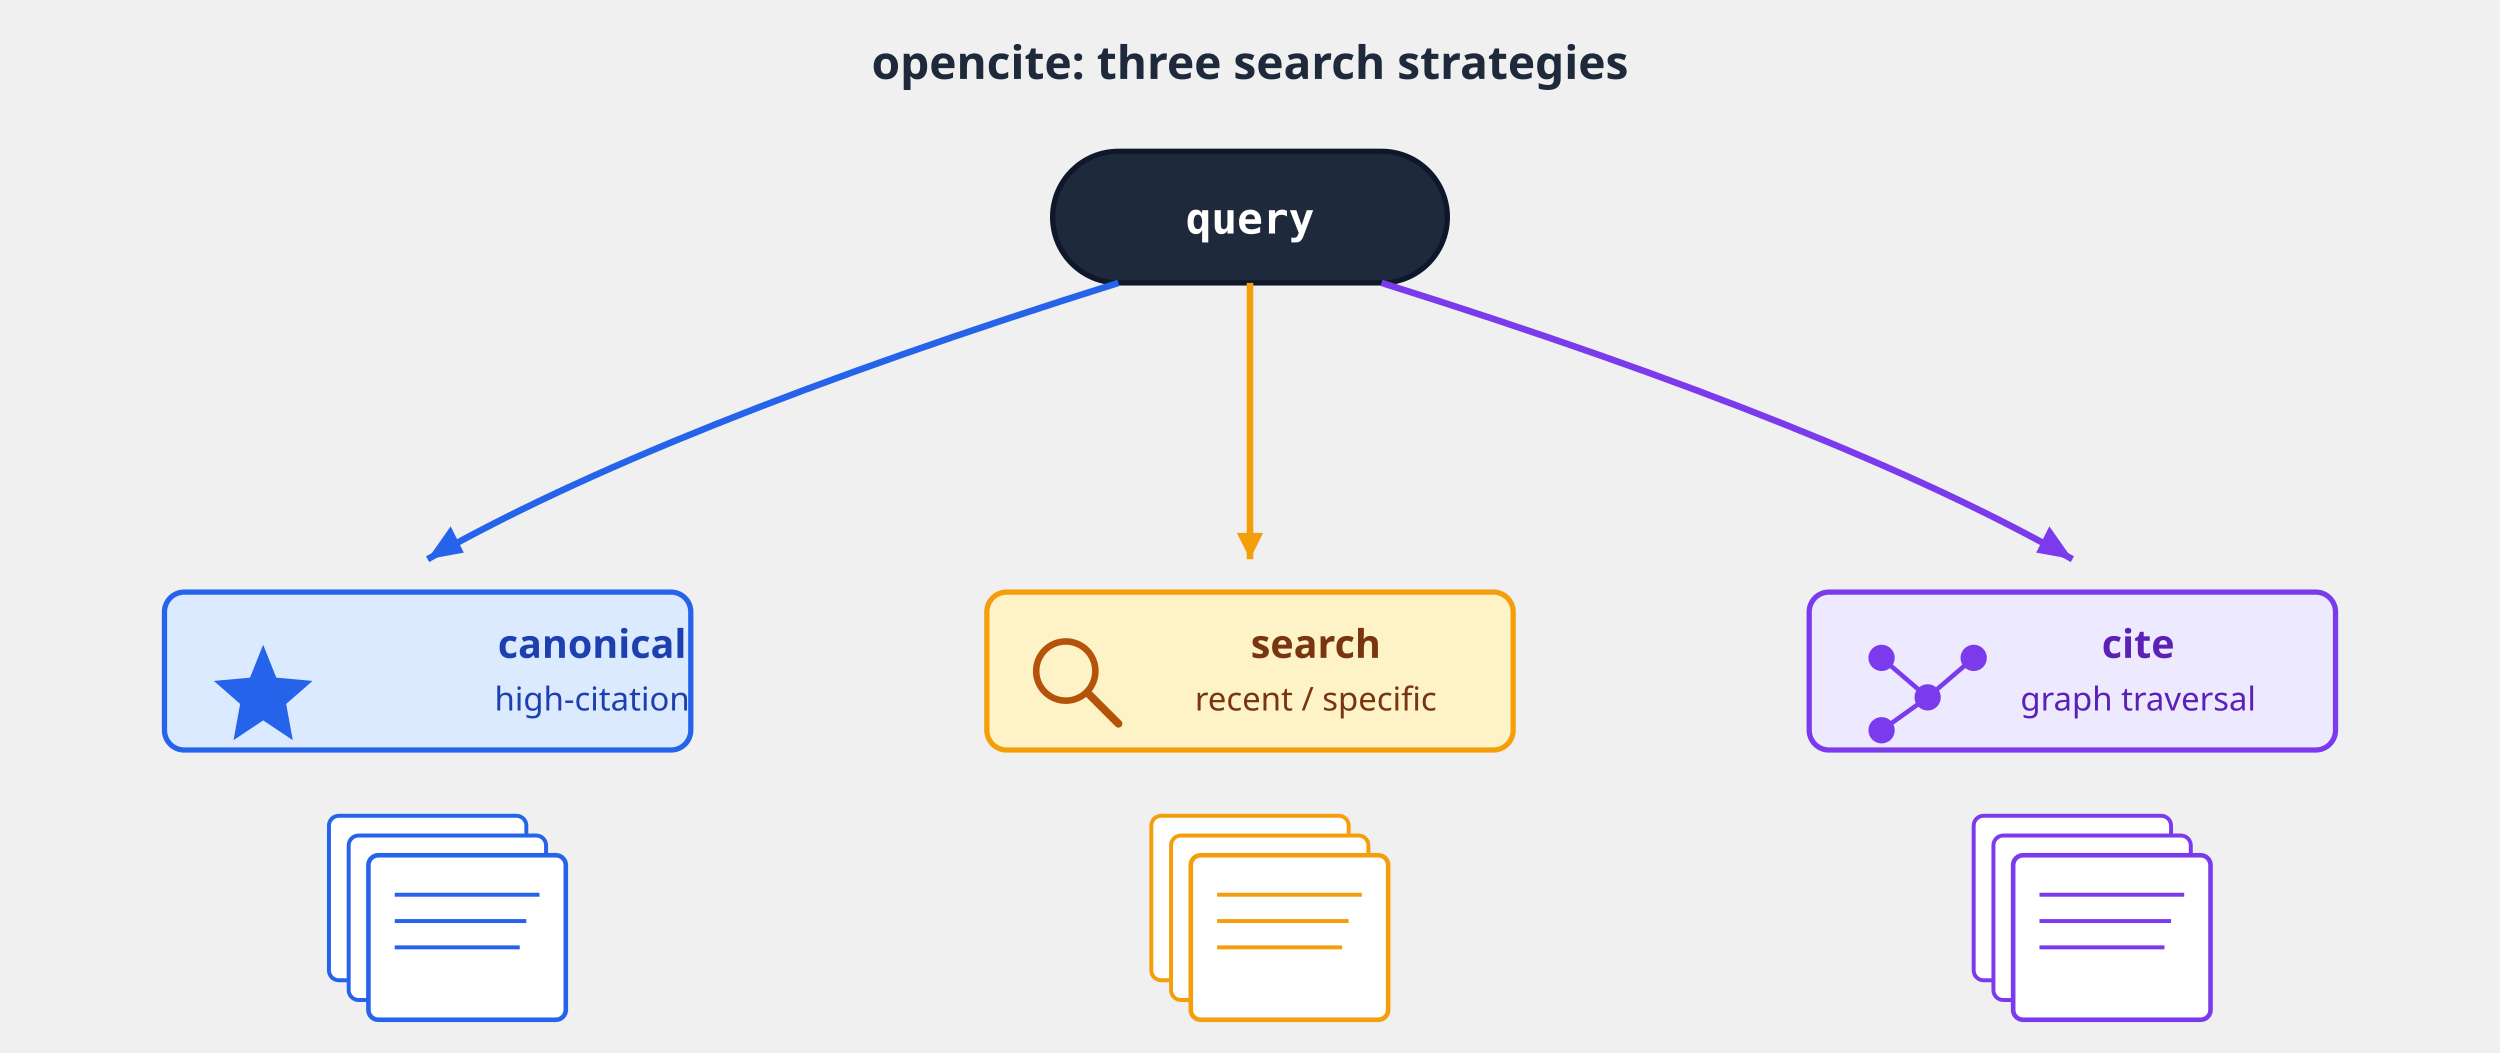
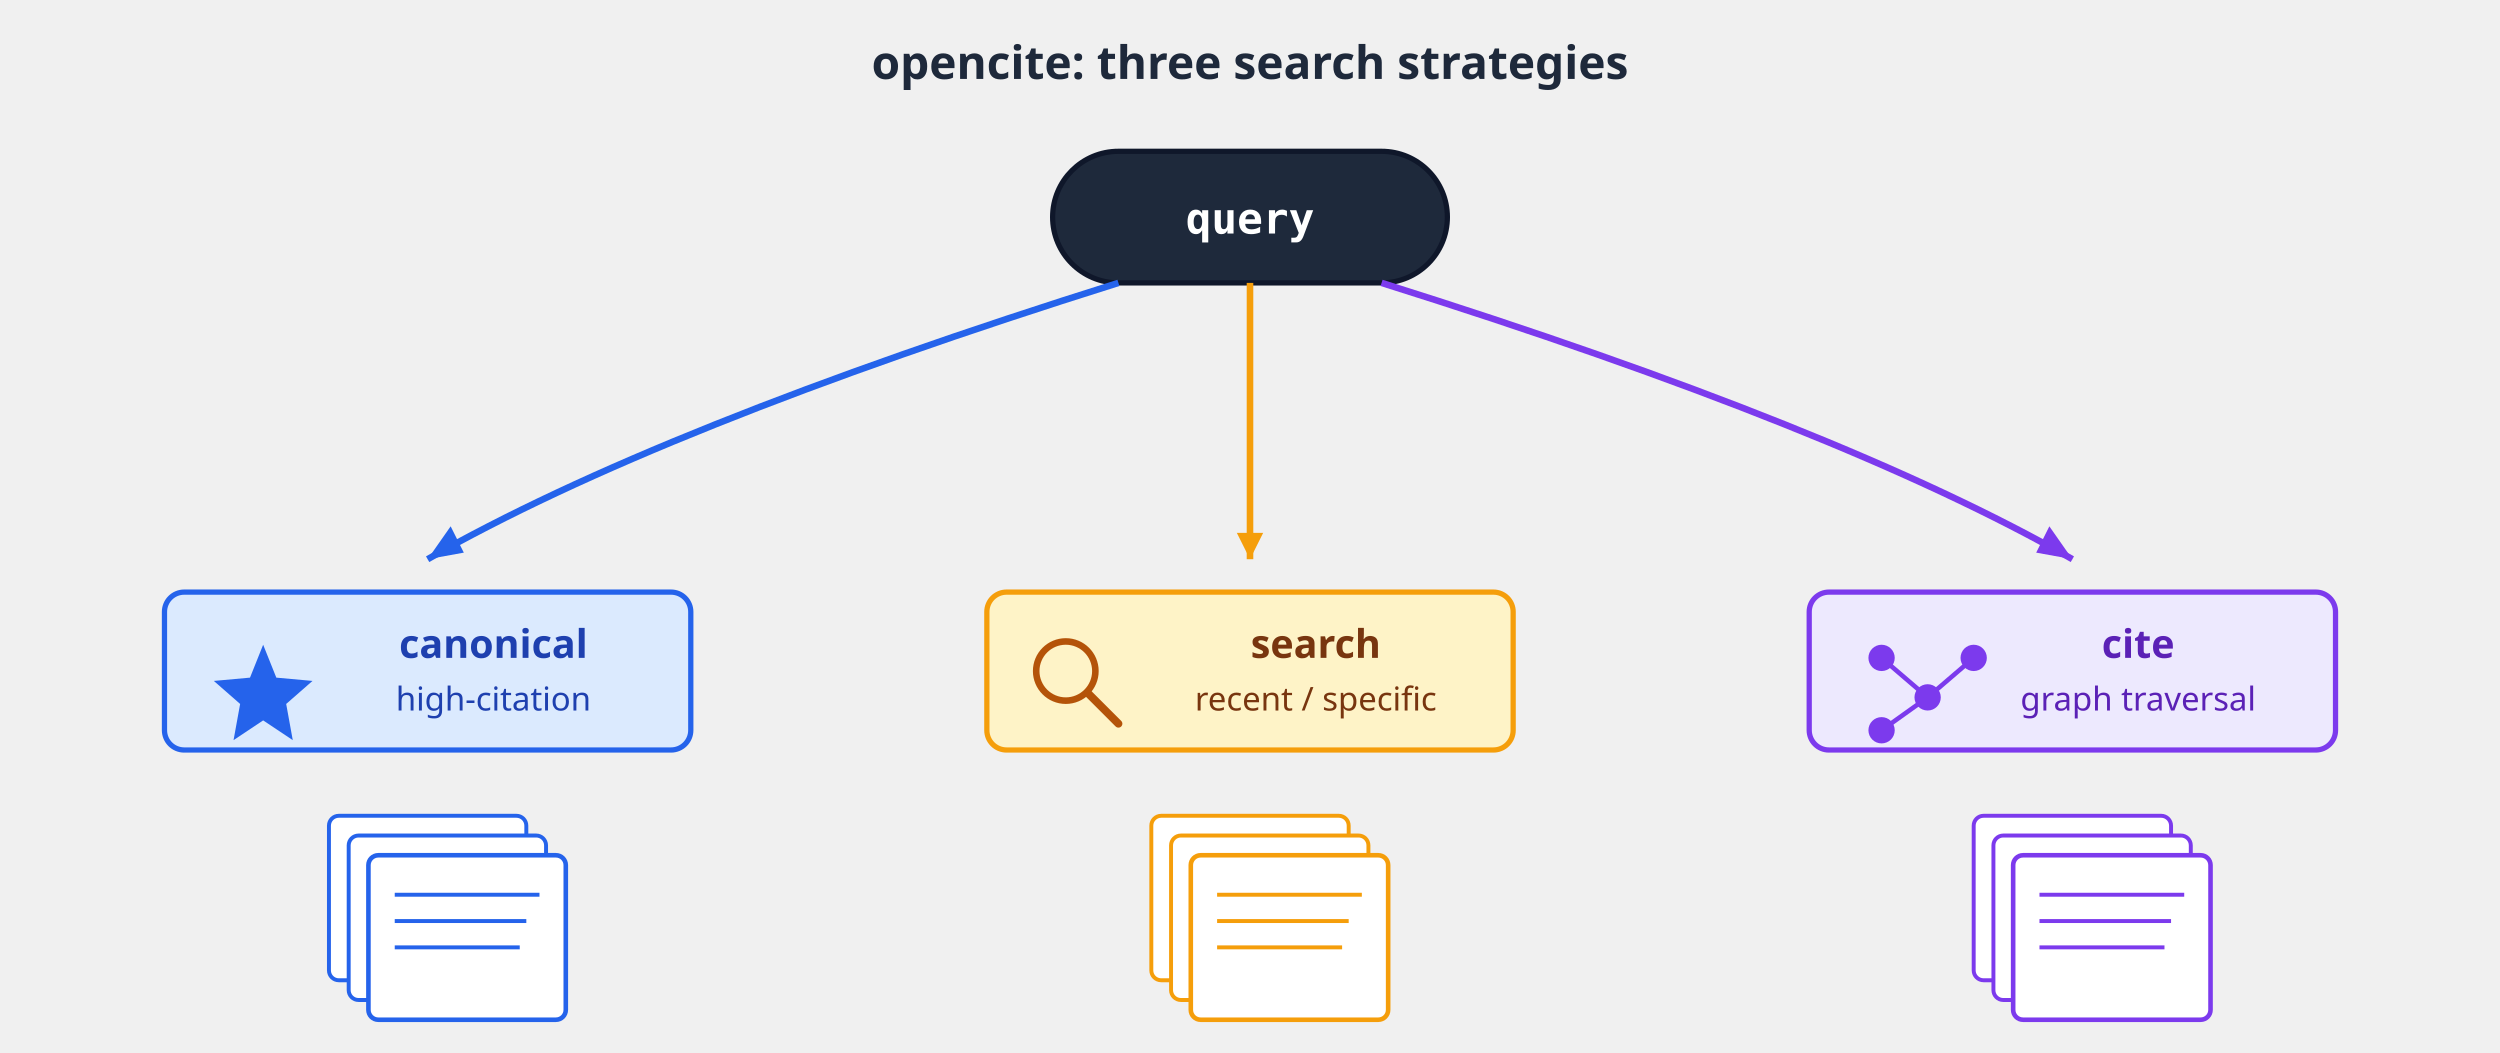
<svg xmlns="http://www.w3.org/2000/svg" viewBox="0 0 760 320" width="760" height="320">
  <text x="380" y="24" font-family="sans-serif" font-size="14" fill="#1E293B" font-weight="bold" text-anchor="middle">opencite: three search strategies</text>
  <rect x="320" y="46" width="120" height="40" rx="20" fill="#1E293B" stroke="#0F172A" stroke-width="1.6" />
  <text x="380" y="71" font-family="monospace" font-size="13" fill="#FFFFFF" font-weight="bold" text-anchor="middle">query</text>
  <path d="M340 86 Q 200 130, 130 170" fill="none" stroke="#2563EB" stroke-width="2" />
  <polygon points="130,170 141,168 137,160" fill="#2563EB" />
  <rect x="50" y="180" width="160" height="48" rx="6" fill="#DBEAFE" stroke="#2563EB" stroke-width="1.6" />
  <polygon points="80,196 84,206 95,207 87,214 89,225 80,219 71,225 73,214 65,207 76,206" fill="#2563EB" />
-   <text x="180" y="200" font-family="sans-serif" font-size="12" fill="#1E40AF" font-weight="bold" text-anchor="middle">canonical</text>
-   <text x="180" y="216" font-family="sans-serif" font-size="10" fill="#1E40AF" text-anchor="middle">high-citation</text>
+   <text x="150" y="200" font-family="sans-serif" font-size="12" fill="#1E40AF" font-weight="bold" text-anchor="middle">canonical</text>
+   <text x="150" y="216" font-family="sans-serif" font-size="10" fill="#1E40AF" text-anchor="middle">high-citation</text>
  <rect x="100" y="248" width="60" height="50" rx="3" fill="#FFFFFF" stroke="#2563EB" stroke-width="1.2" />
  <rect x="106" y="254" width="60" height="50" rx="3" fill="#FFFFFF" stroke="#2563EB" stroke-width="1.2" />
  <rect x="112" y="260" width="60" height="50" rx="3" fill="#FFFFFF" stroke="#2563EB" stroke-width="1.4" />
  <line x1="120" y1="272" x2="164" y2="272" stroke="#2563EB" stroke-width="1.2" />
  <line x1="120" y1="280" x2="160" y2="280" stroke="#2563EB" stroke-width="1.2" />
  <line x1="120" y1="288" x2="158" y2="288" stroke="#2563EB" stroke-width="1.2" />
  <line x1="380" y1="86" x2="380" y2="170" stroke="#F59E0B" stroke-width="2" />
  <polygon points="380,170 376,162 384,162" fill="#F59E0B" />
  <rect x="300" y="180" width="160" height="48" rx="6" fill="#FEF3C7" stroke="#F59E0B" stroke-width="1.6" />
  <circle cx="324" cy="204" r="9" fill="none" stroke="#B45309" stroke-width="2" />
  <line x1="331" y1="211" x2="340" y2="220" stroke="#B45309" stroke-width="2.4" stroke-linecap="round" />
  <text x="400" y="200" font-family="sans-serif" font-size="12" fill="#78350F" font-weight="bold" text-anchor="middle">search</text>
  <text x="400" y="216" font-family="sans-serif" font-size="10" fill="#78350F" text-anchor="middle">recent / specific</text>
  <rect x="350" y="248" width="60" height="50" rx="3" fill="#FFFFFF" stroke="#F59E0B" stroke-width="1.2" />
  <rect x="356" y="254" width="60" height="50" rx="3" fill="#FFFFFF" stroke="#F59E0B" stroke-width="1.2" />
  <rect x="362" y="260" width="60" height="50" rx="3" fill="#FFFFFF" stroke="#F59E0B" stroke-width="1.4" />
  <line x1="370" y1="272" x2="414" y2="272" stroke="#F59E0B" stroke-width="1.2" />
  <line x1="370" y1="280" x2="410" y2="280" stroke="#F59E0B" stroke-width="1.2" />
  <line x1="370" y1="288" x2="408" y2="288" stroke="#F59E0B" stroke-width="1.2" />
  <path d="M420 86 Q 560 130, 630 170" fill="none" stroke="#7C3AED" stroke-width="2" />
  <polygon points="630,170 619,168 623,160" fill="#7C3AED" />
  <rect x="550" y="180" width="160" height="48" rx="6" fill="#EDE9FE" stroke="#7C3AED" stroke-width="1.6" />
  <circle cx="572" cy="200" r="4" fill="#7C3AED" />
  <circle cx="586" cy="212" r="4" fill="#7C3AED" />
  <circle cx="572" cy="222" r="4" fill="#7C3AED" />
  <circle cx="600" cy="200" r="4" fill="#7C3AED" />
  <line x1="572" y1="200" x2="586" y2="212" stroke="#7C3AED" stroke-width="1.4" />
  <line x1="586" y1="212" x2="572" y2="222" stroke="#7C3AED" stroke-width="1.4" />
  <line x1="586" y1="212" x2="600" y2="200" stroke="#7C3AED" stroke-width="1.4" />
  <text x="650" y="200" font-family="sans-serif" font-size="12" fill="#5B21B6" font-weight="bold" text-anchor="middle">cite</text>
  <text x="650" y="216" font-family="sans-serif" font-size="10" fill="#5B21B6" text-anchor="middle">graph traversal</text>
  <rect x="600" y="248" width="60" height="50" rx="3" fill="#FFFFFF" stroke="#7C3AED" stroke-width="1.2" />
  <rect x="606" y="254" width="60" height="50" rx="3" fill="#FFFFFF" stroke="#7C3AED" stroke-width="1.2" />
  <rect x="612" y="260" width="60" height="50" rx="3" fill="#FFFFFF" stroke="#7C3AED" stroke-width="1.4" />
  <line x1="620" y1="272" x2="664" y2="272" stroke="#7C3AED" stroke-width="1.2" />
  <line x1="620" y1="280" x2="660" y2="280" stroke="#7C3AED" stroke-width="1.2" />
  <line x1="620" y1="288" x2="658" y2="288" stroke="#7C3AED" stroke-width="1.2" />
</svg>
